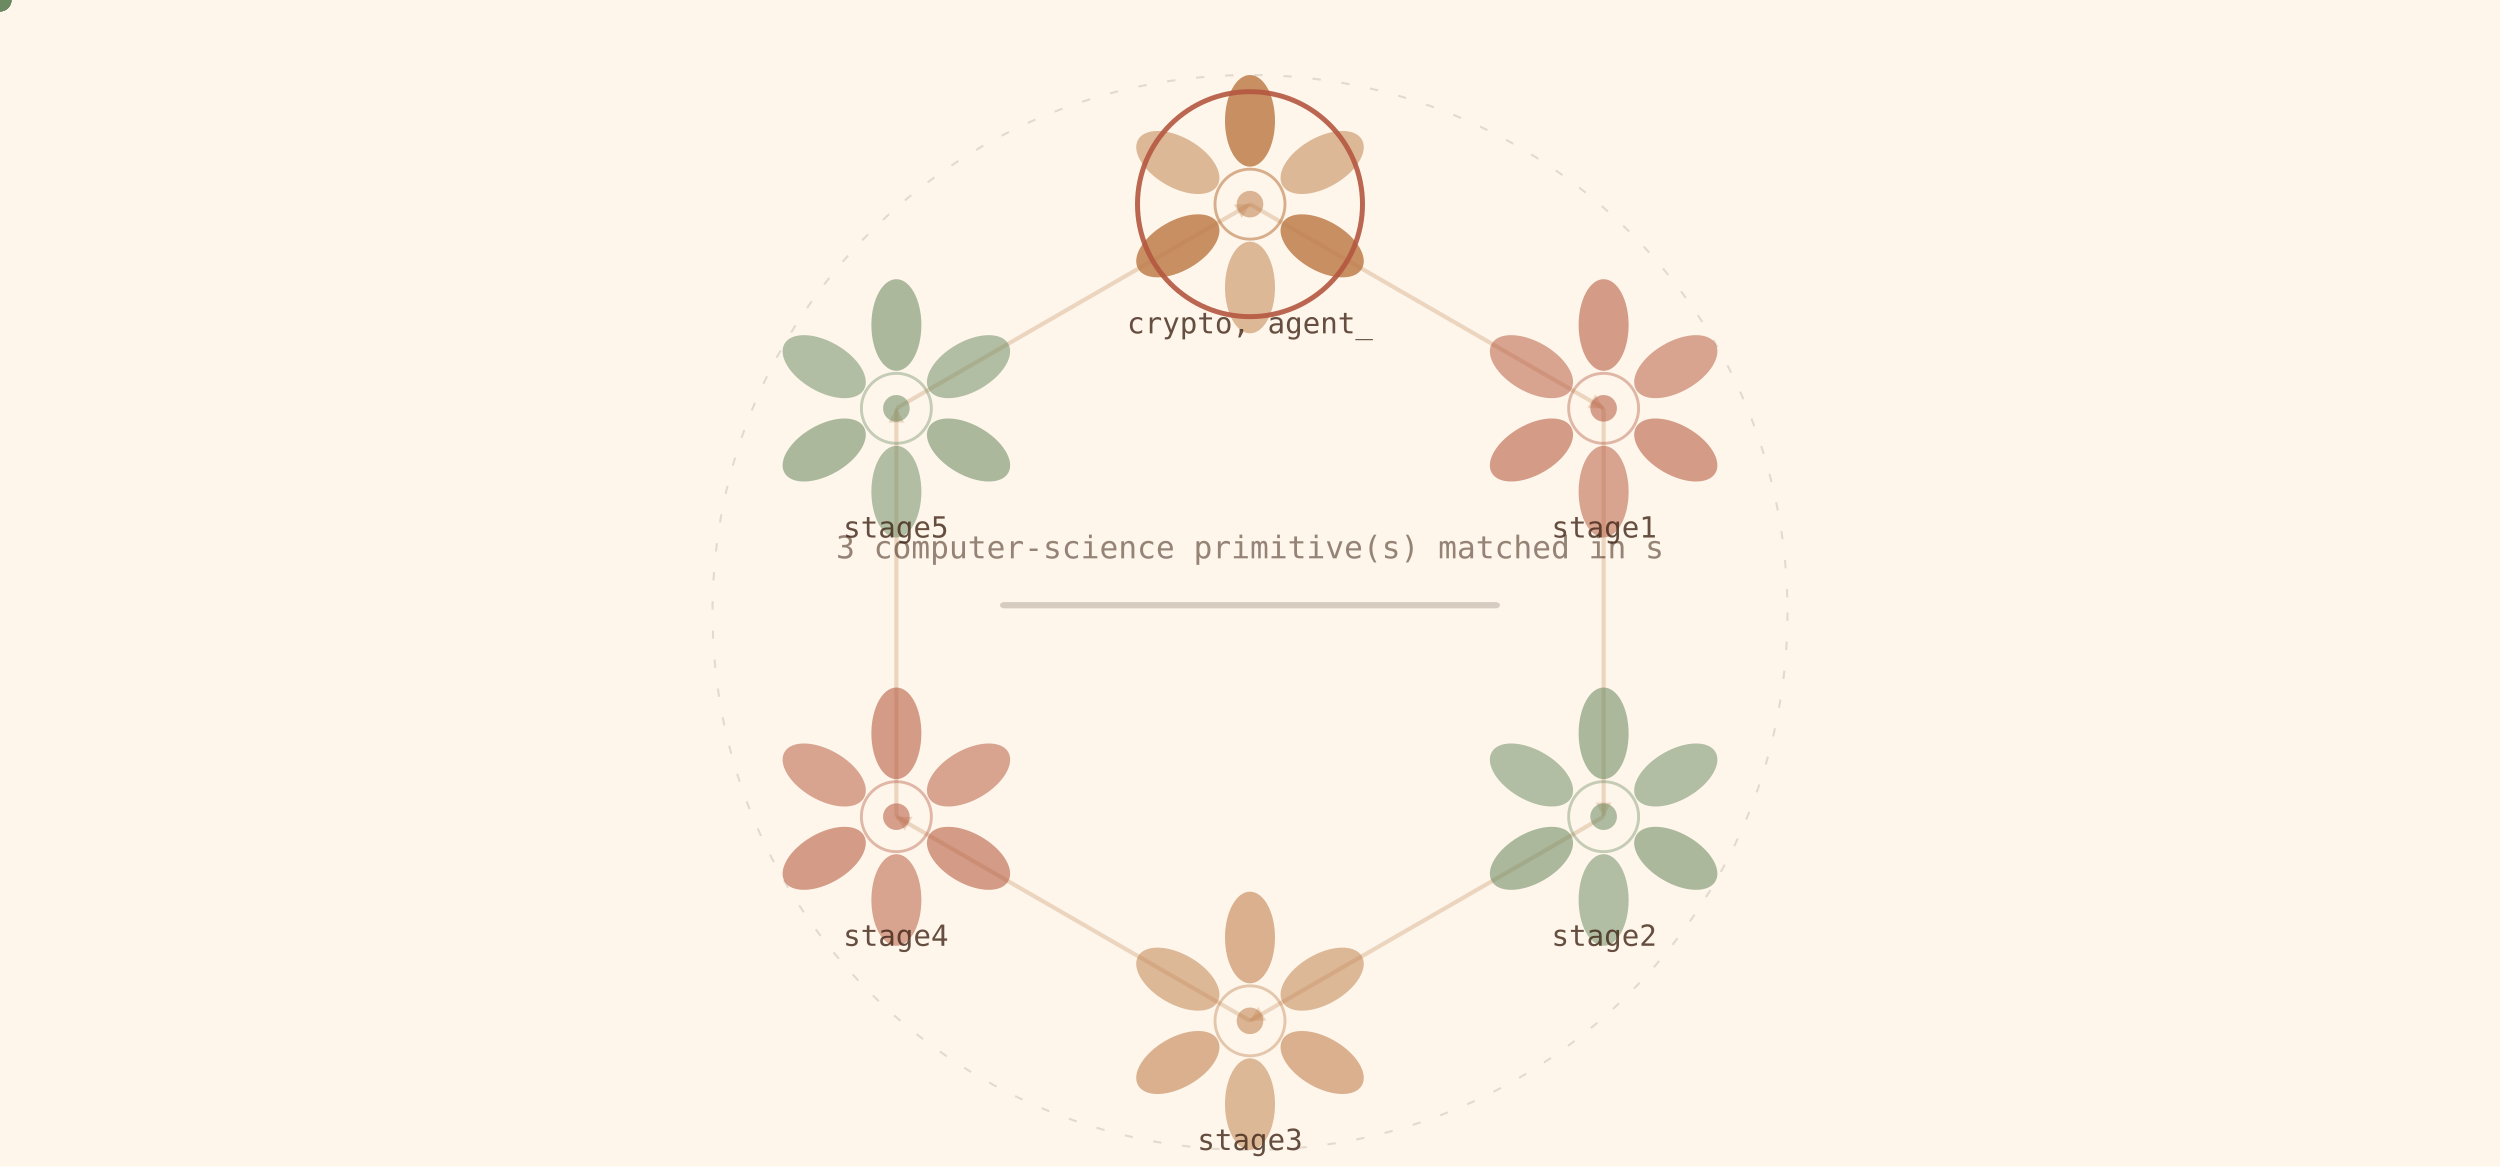
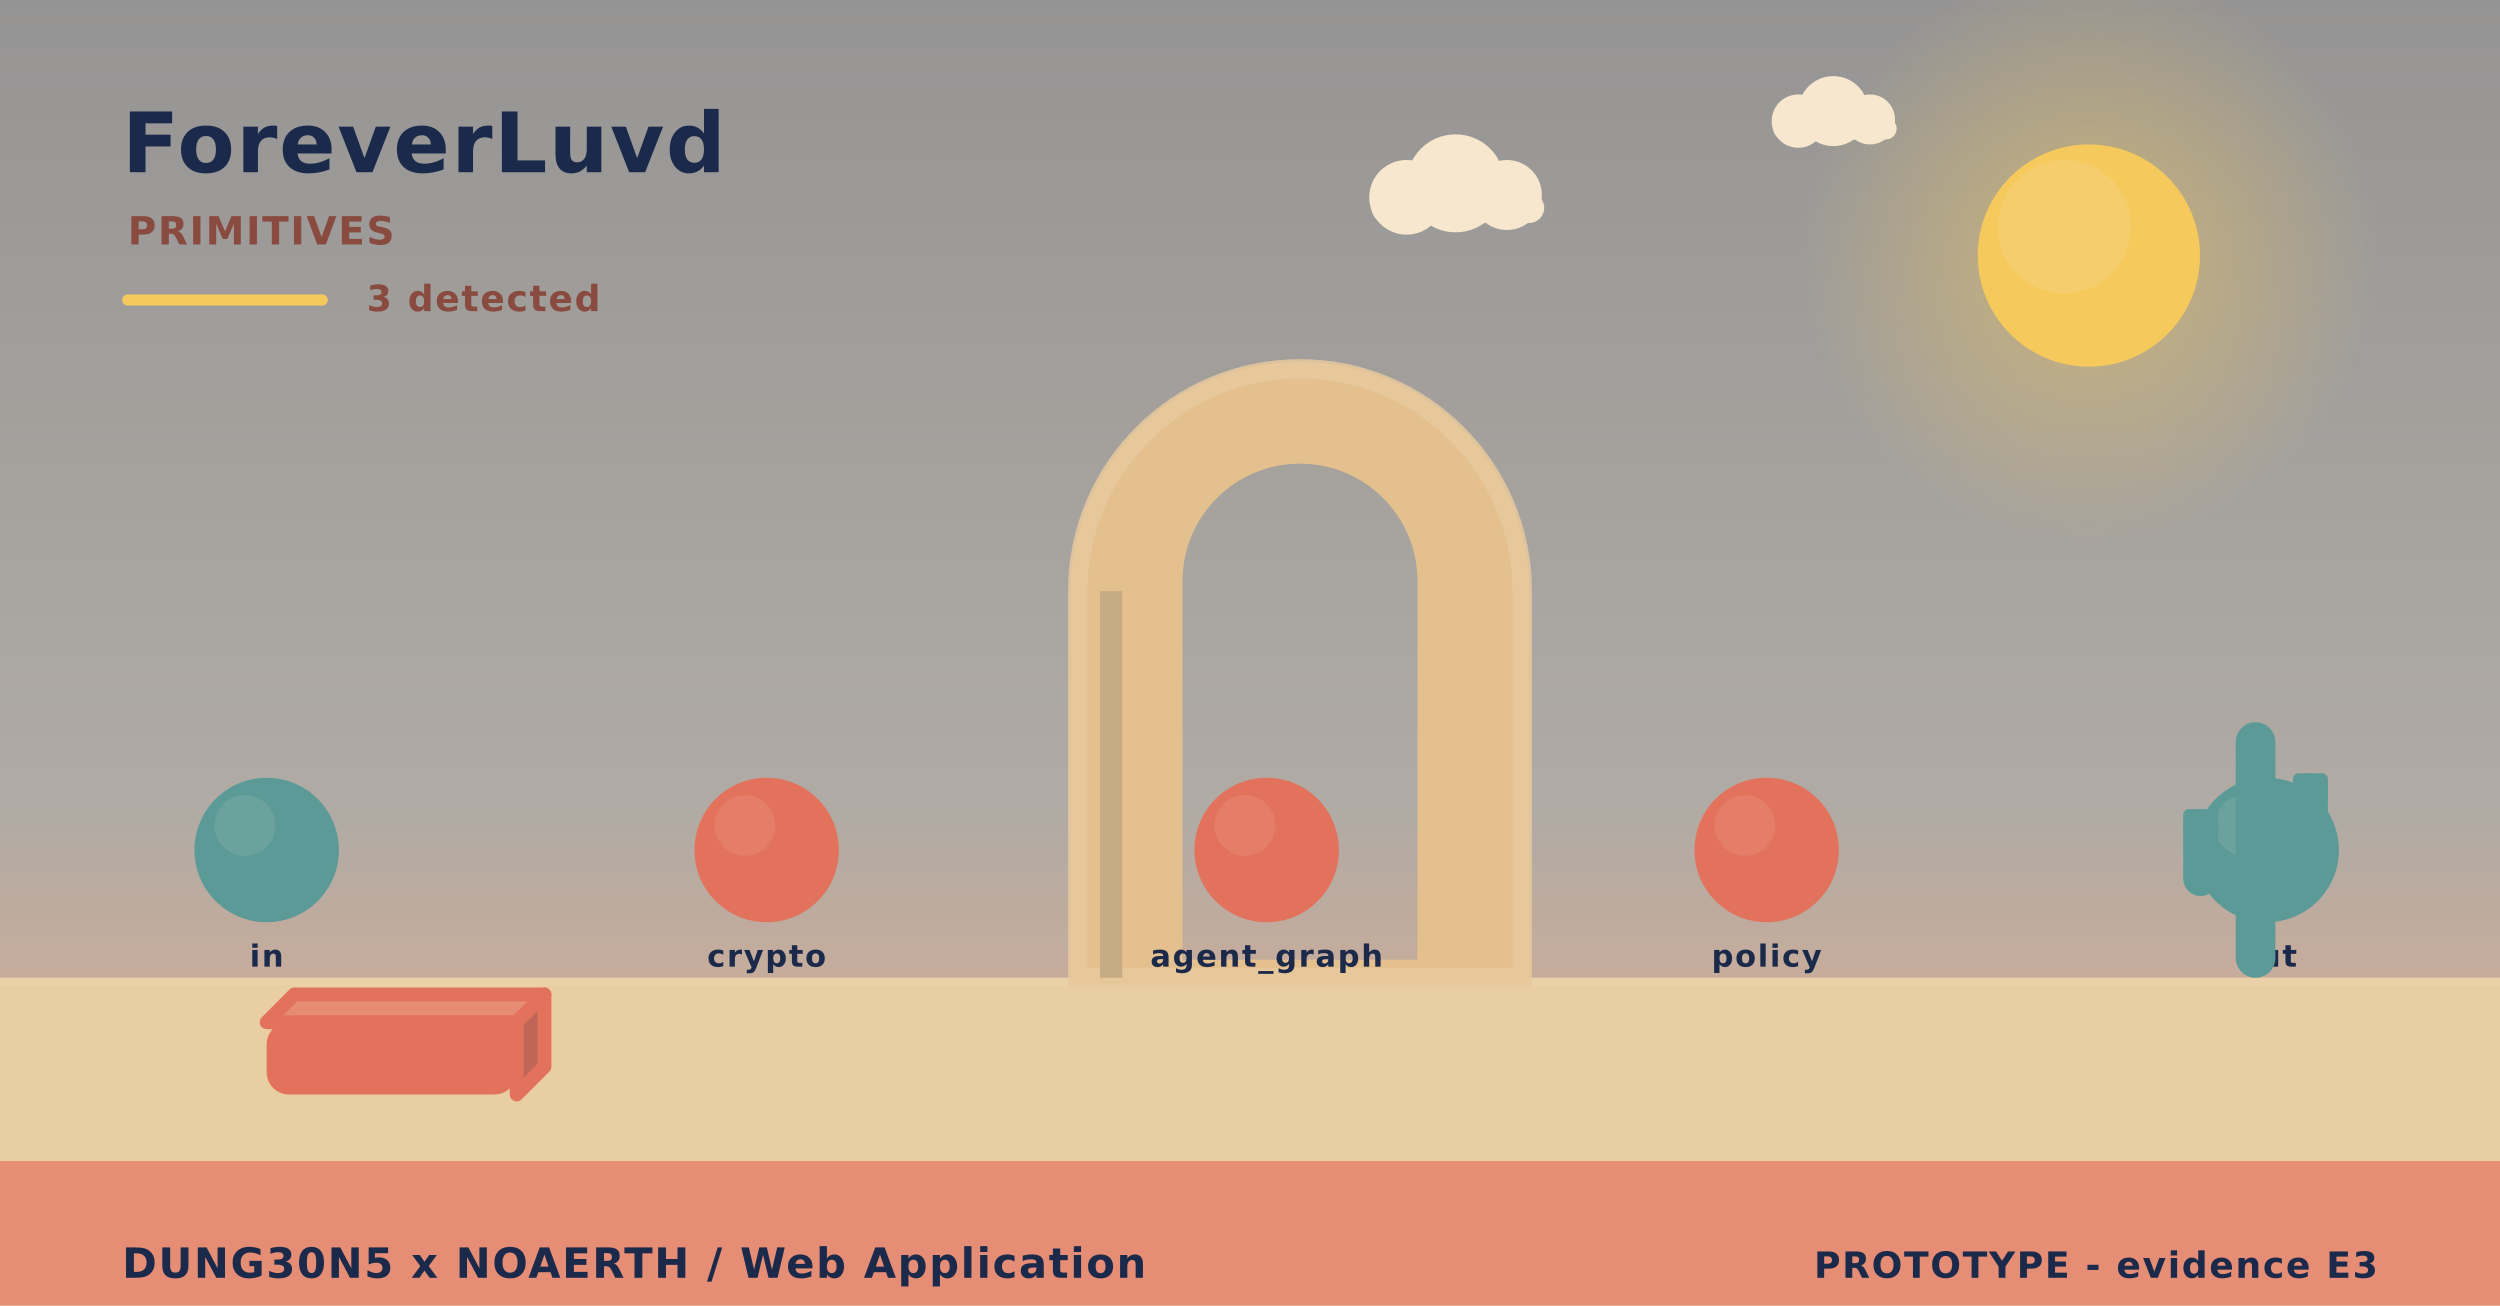
- <svg xmlns="http://www.w3.org/2000/svg" viewBox="0 0 1200 560" width="1200" height="560" role="img" aria-label="ForeverLuvd state machine">
-   <rect width="1200" height="560" fill="#fef6eb" />
-   <defs>
-     <linearGradient id="gs" x1="0" y1="0" x2="1" y2="1">
-       <stop offset="0%" stop-color="#be7e4c" />
-       <stop offset="100%" stop-color="#b4573f" />
-     </linearGradient>
-   </defs>
-   <circle cx="600.00" cy="294.00" r="258.00" fill="none" stroke="rgba(63,37,22,0.140)" stroke-width="1.00" opacity="1.00" stroke-dasharray="4 10" />
-   <line x1="600.00" y1="98.00" x2="769.74" y2="196.00" stroke="rgba(190,126,76,0.500)" stroke-width="2.00" opacity="0.55" />
-   <polygon points="769.74,196.00 765.75,189.31 761.95,195.89" fill="rgba(190,126,76,0.500)" opacity="0.55" />
-   <g opacity="0.9">
-     <circle cx="0.00" cy="0.00" r="5.50" fill="#6c8a62" opacity="1.00" />
-     <animateTransform attributeName="transform" type="translate" values="600.00,98.00 769.74,196.00" dur="5.95s" begin="0.0s" repeatCount="indefinite" />
-     <animateTransform attributeName="transform" type="translate" values="769.74,196.00 600.00,98.00" dur="5.95s" begin="2.975s" repeatCount="indefinite" />
+ <svg xmlns="http://www.w3.org/2000/svg" width="900" height="470" viewBox="0 0 900 470" role="img" aria-label="ForeverLuvd - how it behaves">
+   <linearGradient id="skys" x1="0" y1="0" x2="0" y2="1">
+     <stop offset="0" stop-color="#959494" />
+     <stop offset="0.62" stop-color="#b0aba4" />
+     <stop offset="1" stop-color="#f3ad8a" />
+   </linearGradient>
+   <rect width="900" height="470" fill="url(#skys)" />
+   <radialGradient id="suns">
+     <stop offset="0.35" stop-color="#f5c95c" stop-opacity="0.34" />
+     <stop offset="1" stop-color="#f5c95c" stop-opacity="0" />
+   </radialGradient>
+   <circle cx="752" cy="92" r="104" fill="url(#suns)" />
+   <circle cx="752" cy="92" r="40" fill="#f5c95c" />
+   <circle cx="743.2" cy="81.6" r="24" fill="#f5d27e" opacity="0.5" />
+   <g>
+     <circle cx="524" cy="66" r="17.64" fill="#f6e7ce" />
+     <circle cx="506.36" cy="71.04" r="13.44" fill="#f6e7ce" />
+     <circle cx="542.48" cy="70.2" r="12.6" fill="#f6e7ce" />
+     <rect x="493.76" y="69.36" width="62.16" height="10.92" rx="5.46" fill="#f6e7ce" />
+     <animateTransform attributeName="transform" type="translate" values="0 0;24 0;0 0" dur="36s" begin="0s" repeatCount="indefinite" />
  </g>
-   <line x1="769.74" y1="196.00" x2="769.74" y2="392.00" stroke="rgba(190,126,76,0.500)" stroke-width="2.00" opacity="0.55" />
-   <polygon points="769.74,392.00 773.54,385.20 765.94,385.20" fill="rgba(190,126,76,0.500)" opacity="0.55" />
-   <g opacity="0.9">
-     <circle cx="0.00" cy="0.00" r="5.50" fill="#6c8a62" opacity="1.00" />
-     <animateTransform attributeName="transform" type="translate" values="769.74,196.00 769.74,392.00" dur="5.95s" begin="0.992s" repeatCount="indefinite" />
-     <animateTransform attributeName="transform" type="translate" values="769.74,392.00 769.74,196.00" dur="5.95s" begin="3.967s" repeatCount="indefinite" />
+   <g>
+     <circle cx="660" cy="40" r="12.6" fill="#f6e7ce" />
+     <circle cx="647.4" cy="43.6" r="9.6" fill="#f6e7ce" />
+     <circle cx="673.2" cy="43" r="9" fill="#f6e7ce" />
+     <rect x="638.4" y="42.4" width="44.4" height="7.8" rx="3.9" fill="#f6e7ce" />
+     <animateTransform attributeName="transform" type="translate" values="0 0;-18 0;0 0" dur="46s" begin="3s" repeatCount="indefinite" />
  </g>
-   <line x1="769.74" y1="392.00" x2="600.00" y2="490.00" stroke="rgba(190,126,76,0.500)" stroke-width="2.00" opacity="0.55" />
-   <polygon points="600.00,490.00 607.79,489.89 603.99,483.31" fill="rgba(190,126,76,0.500)" opacity="0.55" />
-   <g opacity="0.9">
-     <circle cx="0.00" cy="0.00" r="5.50" fill="#6c8a62" opacity="1.00" />
-     <animateTransform attributeName="transform" type="translate" values="769.74,392.00 600.00,490.00" dur="5.95s" begin="1.983s" repeatCount="indefinite" />
-     <animateTransform attributeName="transform" type="translate" values="600.00,490.00 769.74,392.00" dur="5.95s" begin="4.958s" repeatCount="indefinite" />
+   <rect x="0" y="352" width="900" height="118" fill="#e9cda3" />
+   <rect x="0" y="352" width="900" height="3" fill="#ebd1a9" />
+   <text x="44" y="62" font-family="Verdana,DejaVu Sans,sans-serif" font-size="30" font-weight="700" letter-spacing="0.6" fill="#1b2a4a" text-anchor="start">ForeverLuvd</text>
+   <text x="46" y="88" font-family="Verdana,DejaVu Sans,sans-serif" font-size="14" font-weight="700" letter-spacing="0.6" fill="#894b3f" text-anchor="start">PRIMITIVES</text>
+   <rect x="44" y="106" width="74" height="4" rx="2" fill="#f5c95c" />
+   <text x="132" y="112" font-family="Verdana,DejaVu Sans,sans-serif" font-size="13" font-weight="700" letter-spacing="0.6" fill="#894b3f" text-anchor="start">3 detected</text>
+   <path d="M388,352 L388,212.8 A80,80 0 0 1 548,212.8 L548,352 Z M423.2,348 L423.2,209.22 A44.8,44.8 0 0 1 512.8,209.22 L512.8,348 Z" fill="#e3c08d" fill-rule="evenodd" stroke="#e3c08d" stroke-width="5" stroke-linejoin="round" />
+   <path d="M388,352 L388,212.8 A80,80 0 0 1 548,212.8 L548,352 Z" fill="none" stroke="#e8c99d" stroke-width="7" stroke-linecap="round" opacity="0.85" />
+   <rect x="396" y="212.8" width="8" height="139.2" fill="#c7ab84" />
+   <circle cx="96" cy="306" r="26" fill="#5b9a97" />
+   <circle cx="88.2" cy="297.16" r="10.92" fill="#7aa9a2" opacity="0.55" />
+   <text x="96" y="348" font-family="Verdana,DejaVu Sans,sans-serif" font-size="11" font-weight="700" letter-spacing="0.6" fill="#1b2a4a" text-anchor="middle">in</text>
+   <g>
+     <circle cx="276" cy="306" r="26" fill="#e2725b" />
+     <circle cx="268.2" cy="297.16" r="10.92" fill="#e68972" opacity="0.55" />
+     <animate attributeName="opacity" values="0.8;1;0.8" dur="4.6s" begin="0s" repeatCount="indefinite" />
  </g>
-   <line x1="600.00" y1="490.00" x2="430.26" y2="392.00" stroke="rgba(190,126,76,0.500)" stroke-width="2.00" opacity="0.55" />
-   <polygon points="430.26,392.00 434.25,398.69 438.05,392.11" fill="rgba(190,126,76,0.500)" opacity="0.55" />
-   <g opacity="0.9">
-     <circle cx="0.00" cy="0.00" r="5.50" fill="#6c8a62" opacity="1.00" />
-     <animateTransform attributeName="transform" type="translate" values="600.00,490.00 430.26,392.00" dur="5.95s" begin="2.975s" repeatCount="indefinite" />
-     <animateTransform attributeName="transform" type="translate" values="430.26,392.00 600.00,490.00" dur="5.95s" begin="5.95s" repeatCount="indefinite" />
+   <text x="276" y="348" font-family="Verdana,DejaVu Sans,sans-serif" font-size="11" font-weight="700" letter-spacing="0.6" fill="#1b2a4a" text-anchor="middle">crypto</text>
+   <g>
+     <circle cx="456" cy="306" r="26" fill="#e2725b" />
+     <circle cx="448.2" cy="297.16" r="10.92" fill="#e68972" opacity="0.55" />
+     <animate attributeName="opacity" values="0.8;1;0.8" dur="5.2s" begin="0s" repeatCount="indefinite" />
  </g>
-   <line x1="430.26" y1="392.00" x2="430.26" y2="196.00" stroke="rgba(190,126,76,0.500)" stroke-width="2.00" opacity="0.55" />
-   <polygon points="430.26,196.00 426.46,202.80 434.06,202.80" fill="rgba(190,126,76,0.500)" opacity="0.55" />
-   <g opacity="0.9">
-     <circle cx="0.00" cy="0.00" r="5.50" fill="#6c8a62" opacity="1.00" />
-     <animateTransform attributeName="transform" type="translate" values="430.26,392.00 430.26,196.00" dur="5.95s" begin="3.967s" repeatCount="indefinite" />
-     <animateTransform attributeName="transform" type="translate" values="430.26,196.00 430.26,392.00" dur="5.95s" begin="6.942s" repeatCount="indefinite" />
+   <text x="456" y="348" font-family="Verdana,DejaVu Sans,sans-serif" font-size="11" font-weight="700" letter-spacing="0.6" fill="#1b2a4a" text-anchor="middle">agent_graph</text>
+   <g>
+     <circle cx="636" cy="306" r="26" fill="#e2725b" />
+     <circle cx="628.2" cy="297.16" r="10.92" fill="#e68972" opacity="0.55" />
+     <animate attributeName="opacity" values="0.8;1;0.8" dur="5.8s" begin="0s" repeatCount="indefinite" />
  </g>
-   <line x1="430.26" y1="196.00" x2="600.00" y2="98.00" stroke="rgba(190,126,76,0.500)" stroke-width="2.00" opacity="0.55" />
-   <polygon points="600.00,98.00 592.21,98.11 596.01,104.69" fill="rgba(190,126,76,0.500)" opacity="0.55" />
-   <g opacity="0.9">
-     <circle cx="0.00" cy="0.00" r="5.50" fill="#6c8a62" opacity="1.00" />
-     <animateTransform attributeName="transform" type="translate" values="430.26,196.00 600.00,98.00" dur="5.95s" begin="4.958s" repeatCount="indefinite" />
-     <animateTransform attributeName="transform" type="translate" values="600.00,98.00 430.26,196.00" dur="5.95s" begin="7.933s" repeatCount="indefinite" />
-   </g>
-   <ellipse cx="600.00" cy="58.00" rx="12.00" ry="22.00" fill="rgba(190,126,76,0.900)" opacity="0.95" transform="rotate(0.0 600.00 58.00)" />
-   <ellipse cx="634.64" cy="78.00" rx="12.00" ry="22.00" fill="rgba(190,126,76,0.550)" opacity="0.95" transform="rotate(60.0 634.64 78.00)" />
-   <ellipse cx="634.64" cy="118.00" rx="12.00" ry="22.00" fill="rgba(190,126,76,0.900)" opacity="0.95" transform="rotate(120.0 634.64 118.00)" />
-   <ellipse cx="600.00" cy="138.00" rx="12.00" ry="22.00" fill="rgba(190,126,76,0.550)" opacity="0.95" transform="rotate(180.0 600.00 138.00)" />
-   <ellipse cx="565.36" cy="118.00" rx="12.00" ry="22.00" fill="rgba(190,126,76,0.900)" opacity="0.95" transform="rotate(240.0 565.36 118.00)" />
-   <ellipse cx="565.36" cy="78.00" rx="12.00" ry="22.00" fill="rgba(190,126,76,0.550)" opacity="0.95" transform="rotate(300.0 565.36 78.00)" />
-   <circle cx="600.00" cy="98.00" r="16.80" fill="none" stroke="rgba(190,126,76,0.900)" stroke-width="1.40" opacity="0.66" />
-   <circle cx="600.00" cy="98.00" r="6.40" fill="rgba(190,126,76,0.550)" opacity="1.00" />
-   <text x="600" y="160" font-family="ui-monospace,Menlo,monospace" font-size="14" fill="rgba(63,37,22,0.800)" text-anchor="middle">crypto, agent_</text>
-   <g>
-     <circle cx="600.00" cy="98.00" r="54.00" fill="none" stroke="#b4573f" stroke-width="2.40" opacity="0.90" />
-     <animate attributeName="opacity" values="0.25;1.0;0.25" dur="11.9s" begin="0.0s" repeatCount="indefinite" />
-   </g>
-   <ellipse cx="769.74" cy="156.00" rx="12.00" ry="22.00" fill="rgba(180,87,63,0.600)" opacity="0.95" transform="rotate(0.0 769.74 156.00)" />
-   <ellipse cx="804.38" cy="176.00" rx="12.00" ry="22.00" fill="rgba(180,87,63,0.550)" opacity="0.95" transform="rotate(60.0 804.38 176.00)" />
-   <ellipse cx="804.38" cy="216.00" rx="12.00" ry="22.00" fill="rgba(180,87,63,0.600)" opacity="0.95" transform="rotate(120.0 804.38 216.00)" />
-   <ellipse cx="769.74" cy="236.00" rx="12.00" ry="22.00" fill="rgba(180,87,63,0.550)" opacity="0.95" transform="rotate(180.0 769.74 236.00)" />
-   <ellipse cx="735.10" cy="216.00" rx="12.00" ry="22.00" fill="rgba(180,87,63,0.600)" opacity="0.95" transform="rotate(240.0 735.10 216.00)" />
-   <ellipse cx="735.10" cy="176.00" rx="12.00" ry="22.00" fill="rgba(180,87,63,0.550)" opacity="0.95" transform="rotate(300.0 735.10 176.00)" />
-   <circle cx="769.74" cy="196.00" r="16.80" fill="none" stroke="rgba(180,87,63,0.600)" stroke-width="1.40" opacity="0.66" />
-   <circle cx="769.74" cy="196.00" r="6.40" fill="rgba(180,87,63,0.550)" opacity="1.00" />
-   <text x="770" y="258" font-family="ui-monospace,Menlo,monospace" font-size="14" fill="rgba(63,37,22,0.800)" text-anchor="middle">stage1</text>
-   <ellipse cx="769.74" cy="352.00" rx="12.00" ry="22.00" fill="rgba(108,138,98,0.600)" opacity="0.95" transform="rotate(0.0 769.74 352.00)" />
-   <ellipse cx="804.38" cy="372.00" rx="12.00" ry="22.00" fill="rgba(108,138,98,0.550)" opacity="0.95" transform="rotate(60.0 804.38 372.00)" />
-   <ellipse cx="804.38" cy="412.00" rx="12.00" ry="22.00" fill="rgba(108,138,98,0.600)" opacity="0.95" transform="rotate(120.0 804.38 412.00)" />
-   <ellipse cx="769.74" cy="432.00" rx="12.00" ry="22.00" fill="rgba(108,138,98,0.550)" opacity="0.95" transform="rotate(180.0 769.74 432.00)" />
-   <ellipse cx="735.10" cy="412.00" rx="12.00" ry="22.00" fill="rgba(108,138,98,0.600)" opacity="0.95" transform="rotate(240.0 735.10 412.00)" />
-   <ellipse cx="735.10" cy="372.00" rx="12.00" ry="22.00" fill="rgba(108,138,98,0.550)" opacity="0.95" transform="rotate(300.0 735.10 372.00)" />
-   <circle cx="769.74" cy="392.00" r="16.80" fill="none" stroke="rgba(108,138,98,0.600)" stroke-width="1.40" opacity="0.66" />
-   <circle cx="769.74" cy="392.00" r="6.40" fill="rgba(108,138,98,0.550)" opacity="1.00" />
-   <text x="770" y="454" font-family="ui-monospace,Menlo,monospace" font-size="14" fill="rgba(63,37,22,0.800)" text-anchor="middle">stage2</text>
-   <ellipse cx="600.00" cy="450.00" rx="12.00" ry="22.00" fill="rgba(190,126,76,0.600)" opacity="0.95" transform="rotate(0.0 600.00 450.00)" />
-   <ellipse cx="634.64" cy="470.00" rx="12.00" ry="22.00" fill="rgba(190,126,76,0.550)" opacity="0.95" transform="rotate(60.0 634.64 470.00)" />
-   <ellipse cx="634.64" cy="510.00" rx="12.00" ry="22.00" fill="rgba(190,126,76,0.600)" opacity="0.95" transform="rotate(120.0 634.64 510.00)" />
-   <ellipse cx="600.00" cy="530.00" rx="12.00" ry="22.00" fill="rgba(190,126,76,0.550)" opacity="0.95" transform="rotate(180.0 600.00 530.00)" />
-   <ellipse cx="565.36" cy="510.00" rx="12.00" ry="22.00" fill="rgba(190,126,76,0.600)" opacity="0.95" transform="rotate(240.0 565.36 510.00)" />
-   <ellipse cx="565.36" cy="470.00" rx="12.00" ry="22.00" fill="rgba(190,126,76,0.550)" opacity="0.95" transform="rotate(300.0 565.36 470.00)" />
-   <circle cx="600.00" cy="490.00" r="16.80" fill="none" stroke="rgba(190,126,76,0.600)" stroke-width="1.40" opacity="0.66" />
-   <circle cx="600.00" cy="490.00" r="6.40" fill="rgba(190,126,76,0.550)" opacity="1.00" />
-   <text x="600" y="552" font-family="ui-monospace,Menlo,monospace" font-size="14" fill="rgba(63,37,22,0.800)" text-anchor="middle">stage3</text>
-   <ellipse cx="430.26" cy="352.00" rx="12.00" ry="22.00" fill="rgba(180,87,63,0.600)" opacity="0.95" transform="rotate(0.0 430.26 352.00)" />
-   <ellipse cx="464.90" cy="372.00" rx="12.00" ry="22.00" fill="rgba(180,87,63,0.550)" opacity="0.95" transform="rotate(60.0 464.90 372.00)" />
-   <ellipse cx="464.90" cy="412.00" rx="12.00" ry="22.00" fill="rgba(180,87,63,0.600)" opacity="0.95" transform="rotate(120.0 464.90 412.00)" />
-   <ellipse cx="430.26" cy="432.00" rx="12.00" ry="22.00" fill="rgba(180,87,63,0.550)" opacity="0.95" transform="rotate(180.0 430.26 432.00)" />
-   <ellipse cx="395.62" cy="412.00" rx="12.00" ry="22.00" fill="rgba(180,87,63,0.600)" opacity="0.95" transform="rotate(240.0 395.62 412.00)" />
-   <ellipse cx="395.62" cy="372.00" rx="12.00" ry="22.00" fill="rgba(180,87,63,0.550)" opacity="0.95" transform="rotate(300.0 395.62 372.00)" />
-   <circle cx="430.26" cy="392.00" r="16.80" fill="none" stroke="rgba(180,87,63,0.600)" stroke-width="1.40" opacity="0.66" />
-   <circle cx="430.26" cy="392.00" r="6.40" fill="rgba(180,87,63,0.550)" opacity="1.00" />
-   <text x="430" y="454" font-family="ui-monospace,Menlo,monospace" font-size="14" fill="rgba(63,37,22,0.800)" text-anchor="middle">stage4</text>
-   <ellipse cx="430.26" cy="156.00" rx="12.00" ry="22.00" fill="rgba(108,138,98,0.600)" opacity="0.95" transform="rotate(0.0 430.26 156.00)" />
-   <ellipse cx="464.90" cy="176.00" rx="12.00" ry="22.00" fill="rgba(108,138,98,0.550)" opacity="0.95" transform="rotate(60.0 464.90 176.00)" />
-   <ellipse cx="464.90" cy="216.00" rx="12.00" ry="22.00" fill="rgba(108,138,98,0.600)" opacity="0.95" transform="rotate(120.0 464.90 216.00)" />
-   <ellipse cx="430.26" cy="236.00" rx="12.00" ry="22.00" fill="rgba(108,138,98,0.550)" opacity="0.95" transform="rotate(180.0 430.26 236.00)" />
-   <ellipse cx="395.62" cy="216.00" rx="12.00" ry="22.00" fill="rgba(108,138,98,0.600)" opacity="0.95" transform="rotate(240.0 395.62 216.00)" />
-   <ellipse cx="395.62" cy="176.00" rx="12.00" ry="22.00" fill="rgba(108,138,98,0.550)" opacity="0.95" transform="rotate(300.0 395.62 176.00)" />
-   <circle cx="430.26" cy="196.00" r="16.80" fill="none" stroke="rgba(108,138,98,0.600)" stroke-width="1.40" opacity="0.66" />
-   <circle cx="430.26" cy="196.00" r="6.40" fill="rgba(108,138,98,0.550)" opacity="1.00" />
-   <text x="430" y="258" font-family="ui-monospace,Menlo,monospace" font-size="14" fill="rgba(63,37,22,0.800)" text-anchor="middle">stage5</text>
-   <rect x="480.00" y="289.00" width="240.00" height="3.00" rx="2.00" fill="rgba(63,37,22,0.200)" opacity="1.00" />
-   <text x="600" y="268" font-family="ui-monospace,Menlo,monospace" font-size="15" fill="rgba(63,37,22,0.550)" text-anchor="middle">3 computer-science primitive(s) matched in s</text>
+   <text x="636" y="348" font-family="Verdana,DejaVu Sans,sans-serif" font-size="11" font-weight="700" letter-spacing="0.6" fill="#1b2a4a" text-anchor="middle">policy</text>
+   <circle cx="816" cy="306" r="26" fill="#5b9a97" />
+   <circle cx="808.2" cy="297.16" r="10.92" fill="#7aa9a2" opacity="0.55" />
+   <text x="816" y="348" font-family="Verdana,DejaVu Sans,sans-serif" font-size="11" font-weight="700" letter-spacing="0.6" fill="#1b2a4a" text-anchor="middle">out</text>
+   <path d="M96,368 L186,368 L196,358 L106,358 Z" fill="#e68c74" stroke="#e2725b" stroke-width="5" stroke-linejoin="round" />
+   <path d="M186,368 L196,358 L196,384 L186,394 Z" fill="#c06658" stroke="#e2725b" stroke-width="5" stroke-linejoin="round" />
+   <rect x="96" y="368" width="90" height="26" rx="8" fill="#e2725b" />
+   <rect x="804.86" y="260" width="14.28" height="92" rx="7.14" fill="#5b9a97" />
+   <rect x="785.96" y="291.28" width="12.6" height="31.28" rx="6.3" fill="#5b9a97" />
+   <rect x="785.96" y="291.28" width="12.6" height="9.2" rx="2.1" fill="#5b9a97" />
+   <rect x="825.44" y="278.4" width="12.6" height="31.28" rx="6.3" fill="#5b9a97" />
+   <rect x="825.44" y="278.4" width="12.6" height="9.2" rx="2.1" fill="#5b9a97" />
+   <rect x="0" y="418" width="900" height="52" rx="0" fill="#e68972" opacity="0.94" />
+   <text x="44" y="460" font-family="Verdana,DejaVu Sans,sans-serif" font-size="15" font-weight="700" letter-spacing="0.6" fill="#1b2a4a" text-anchor="start">DUNG30N5 x NOAERTH  /  Web Application</text>
+   <text x="856" y="460" font-family="Verdana,DejaVu Sans,sans-serif" font-size="13" font-weight="700" letter-spacing="0.6" fill="#1b2a4a" text-anchor="end">PROTOTYPE  -  evidence E3</text>
</svg>
